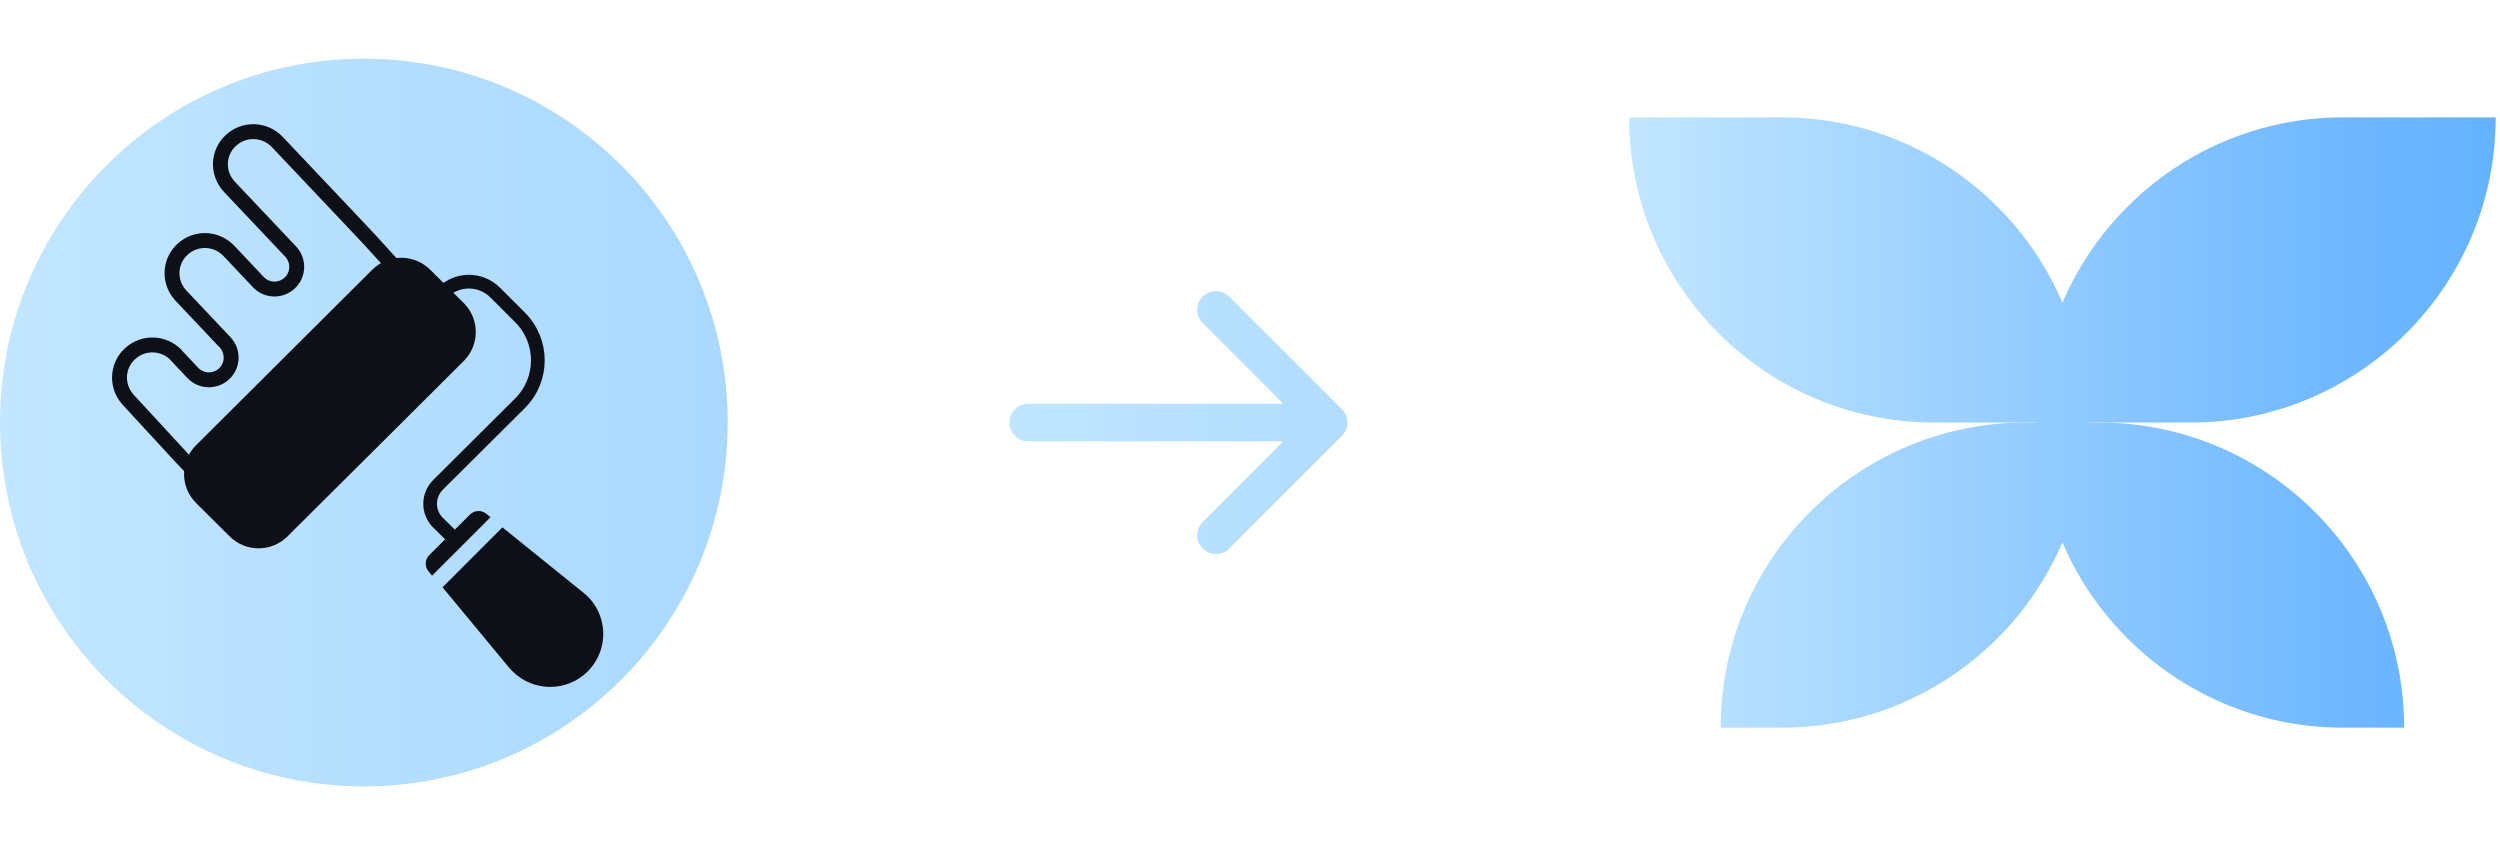
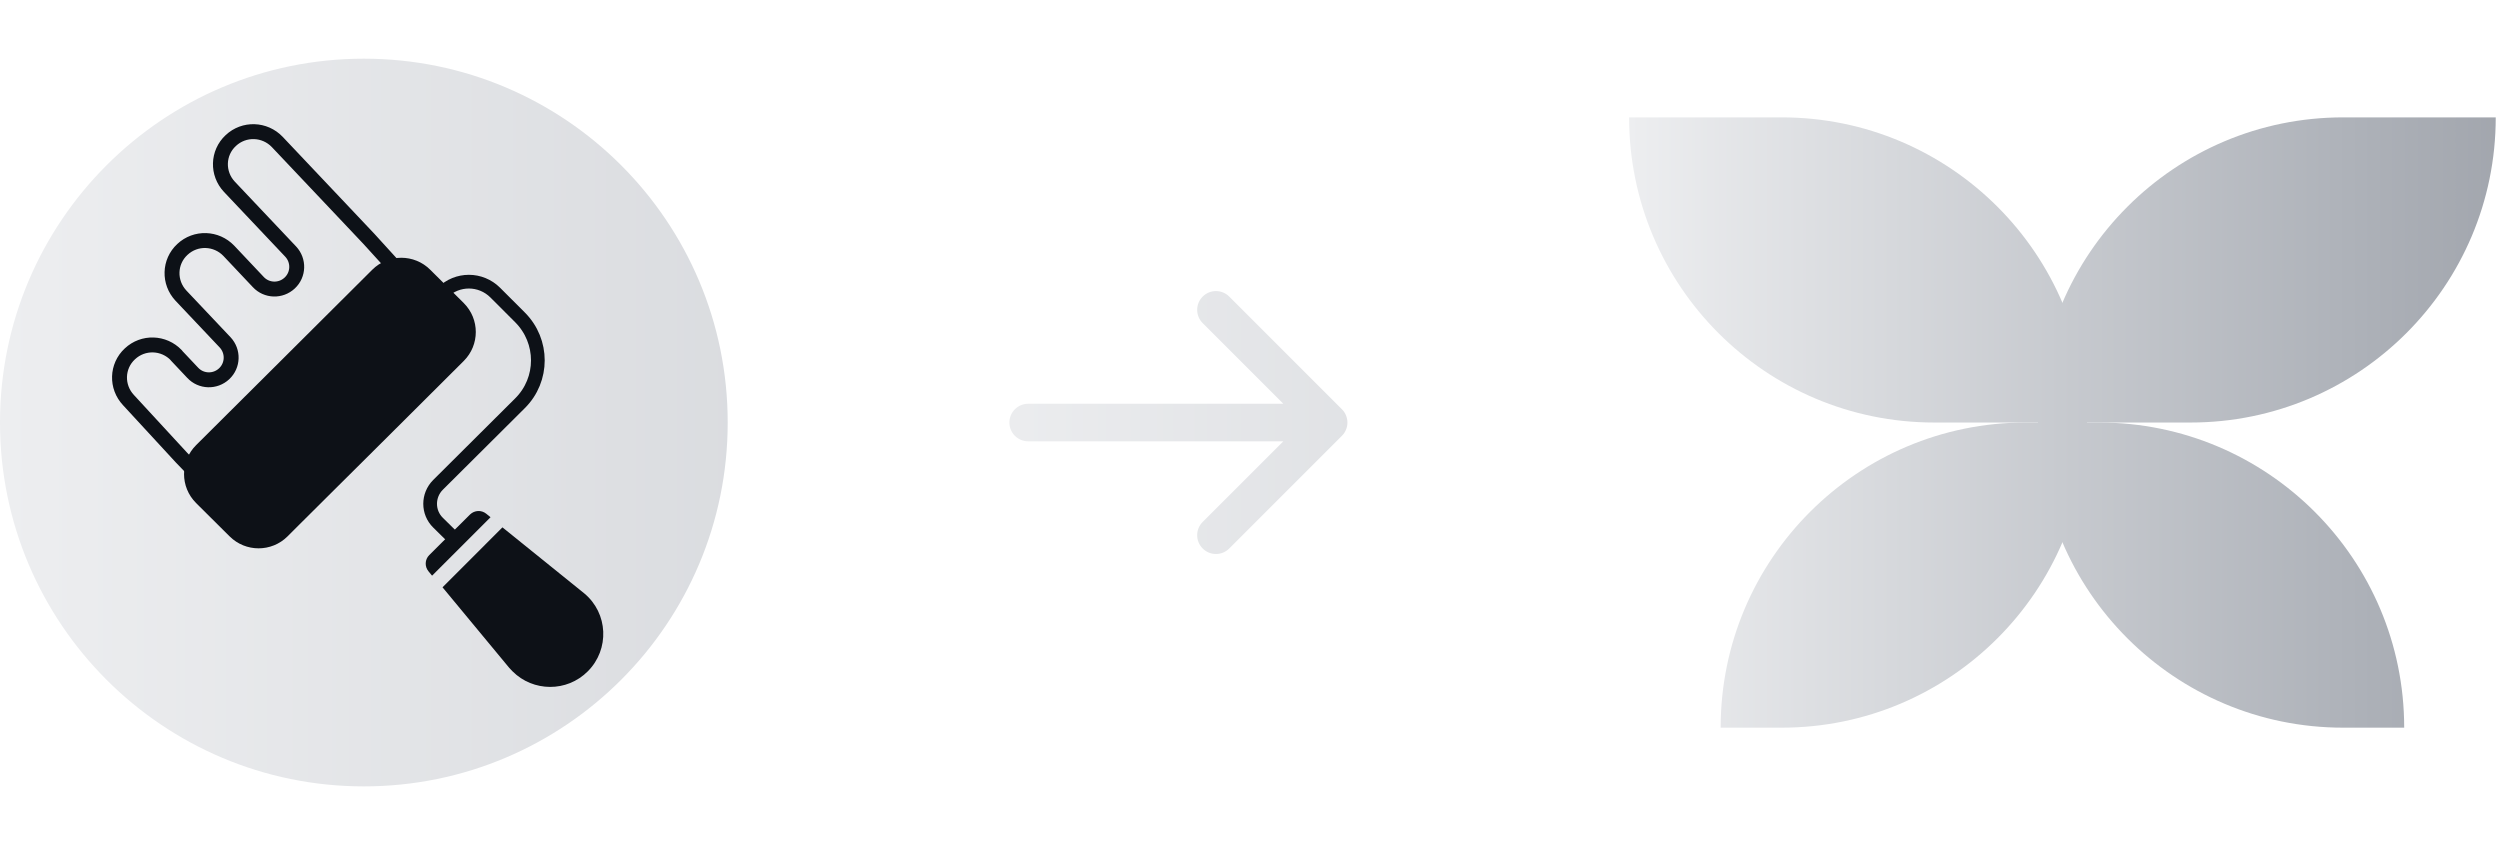
<svg xmlns="http://www.w3.org/2000/svg" width="213" height="72" viewBox="0 0 213 72" fill="none" role="img" aria-label="Renovate to Changesets">
  <defs>
    <linearGradient id="logo-flow" x1="0" y1="36" x2="213" y2="36" gradientUnits="userSpaceOnUse">
-       <stop offset="0" stop-color="#c2e6ff" />
-       <stop offset="0.5" stop-color="#70b8ff" />
-       <stop offset="1" stop-color="#3b9eff" />
+       <stop offset="0" stop-color="#edeef0" />
+       <stop offset="0.5" stop-color="#afb3ba" />
+       <stop offset="1" stop-color="#777b84" />
    </linearGradient>
  </defs>
  <g transform="translate(0 5) scale(1.9375)">
    <circle cx="16" cy="16" r="16" fill="url(#logo-flow)" />
    <g fill="none" transform="translate(1.71 1.435) scale(0.8864)">
      <path d="M6.818 13.093C6.199 12.444 5.172 12.405 4.514 13.025C3.855 13.635 3.826 14.661 4.446 15.32L7.07 18.166L7.612 18.728L17.749 8.833L16.374 7.322L14.883 5.744L11.824 2.51C11.204 1.862 10.178 1.823 9.519 2.443C8.861 3.053 8.832 4.079 9.452 4.737L12.492 7.952C12.908 8.397 12.889 9.094 12.443 9.51C11.998 9.927 11.301 9.907 10.885 9.462L9.423 7.913C8.803 7.264 7.777 7.226 7.118 7.845C6.46 8.455 6.431 9.481 7.051 10.14L9.239 12.454C9.655 12.899 9.636 13.596 9.19 14.013C8.745 14.429 8.048 14.41 7.631 13.964L6.818 13.102" stroke="#0d1117" stroke-width="0.74" stroke-linecap="round" stroke-linejoin="round" />
      <path d="M20.024 9.985C20.383 9.627 20.857 9.443 21.332 9.443C21.806 9.443 22.28 9.627 22.639 9.985L23.868 11.214C25.049 12.396 25.049 14.303 23.868 15.475L19.802 19.522C19.279 20.044 19.279 20.887 19.802 21.4L20.46 22.049" stroke="#0d1117" stroke-width="0.68" stroke-linecap="round" stroke-linejoin="round" />
      <path d="M12.25 13.645L8.058 17.818C7.409 18.466 7.409 19.512 8.058 20.161L8.222 20.325L9.723 21.816C10.372 22.465 11.427 22.465 12.076 21.816L12.686 21.206L14.535 19.367L15.813 18.098L17.875 16.046L20.819 13.112C21.467 12.463 21.467 11.418 20.819 10.769L19.153 9.113C18.505 8.465 17.449 8.465 16.8 9.113L12.25 13.645Z" fill="#0d1117" stroke="#0d1117" stroke-width="0.74" stroke-linecap="round" stroke-linejoin="round" />
      <path d="M19.511 24.024L22.406 21.129L22.193 20.955C21.951 20.761 21.612 20.78 21.39 20.993L19.366 23.007C19.143 23.23 19.134 23.578 19.327 23.811L19.502 24.024H19.511Z" fill="#0d1117" />
      <path d="M27.053 24.905L22.997 21.632L20.024 24.605L23.335 28.603C23.384 28.661 23.442 28.719 23.5 28.777C24.517 29.794 26.192 29.814 27.228 28.777C28.322 27.683 28.244 25.892 27.053 24.905Z" fill="#0d1117" />
    </g>
  </g>
  <path fill-rule="evenodd" clip-rule="evenodd" transform="translate(81.2 16.8) scale(1.6)" d="M13.293 5.293C13.683 4.902 14.317 4.902 14.707 5.293L20.707 11.293C20.895 11.48 21 11.735 21 12C21 12.265 20.895 12.52 20.707 12.707L14.707 18.707C14.317 19.098 13.683 19.098 13.293 18.707C12.902 18.317 12.902 17.683 13.293 17.293L17.586 13H4C3.448 13 3 12.552 3 12C3 11.448 3.448 11 4 11H17.586L13.293 6.707C12.902 6.317 12.902 5.683 13.293 5.293Z" fill="url(#logo-flow)" />
  <g transform="translate(138.8 10) scale(0.5652174)">
    <path d="M68.997 45.998C68.997 20.594 48.403 0 22.999 0H0C0 25.404 20.594 45.998 45.998 45.998H68.997Z" fill="url(#logo-flow)" />
    <path d="M68.997 45.998C68.997 71.402 48.403 91.996 22.999 91.996H13.799C13.799 66.592 34.393 45.998 59.797 45.998L68.997 45.998Z" fill="url(#logo-flow)" />
    <path d="M61.637 45.998C61.637 20.594 82.231 0 107.635 0H130.634C130.634 25.404 110.04 45.998 84.636 45.998H61.637Z" fill="url(#logo-flow)" />
    <path d="M61.637 45.998C61.637 71.402 82.231 91.996 107.635 91.996H116.835C116.835 66.592 96.241 45.998 70.837 45.998L61.637 45.998Z" fill="url(#logo-flow)" />
    <path d="M65.317 27.94C67.686 33.484 68.997 39.588 68.997 45.998C68.997 52.408 67.686 58.511 65.317 64.055C62.948 58.511 61.637 52.408 61.637 45.998C61.637 39.588 62.948 33.484 65.317 27.94Z" fill="url(#logo-flow)" />
  </g>
</svg>
